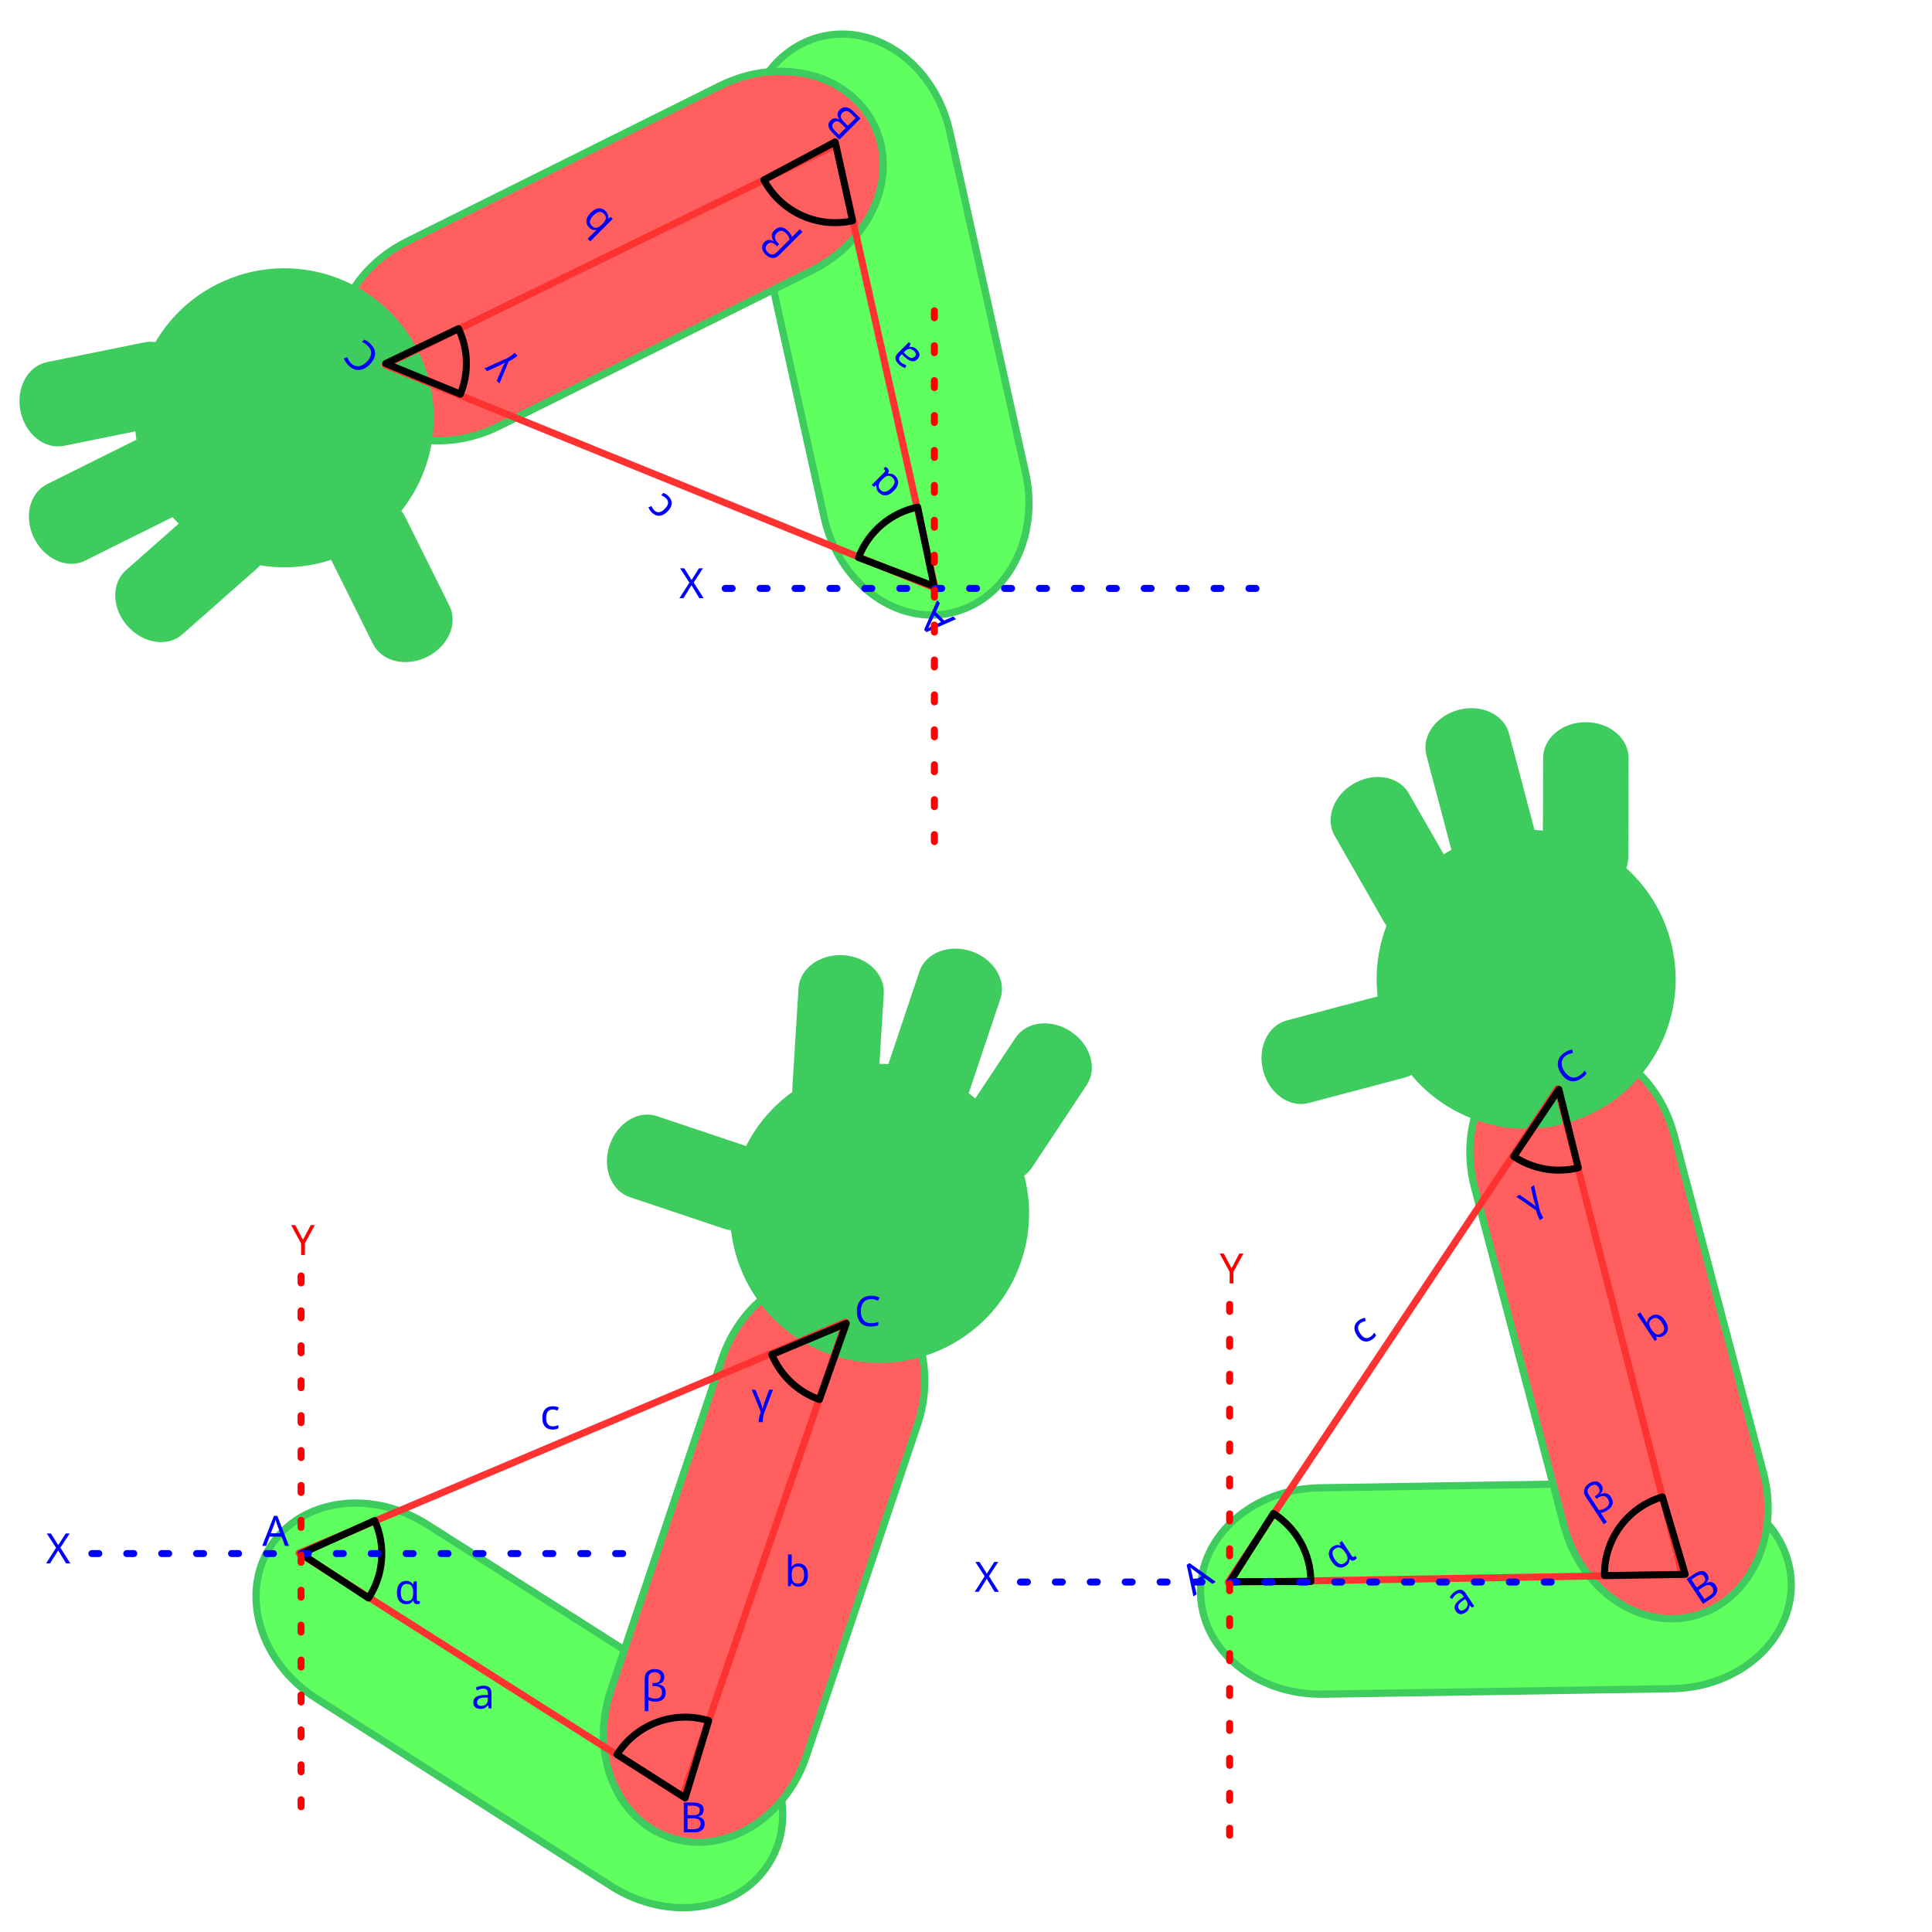
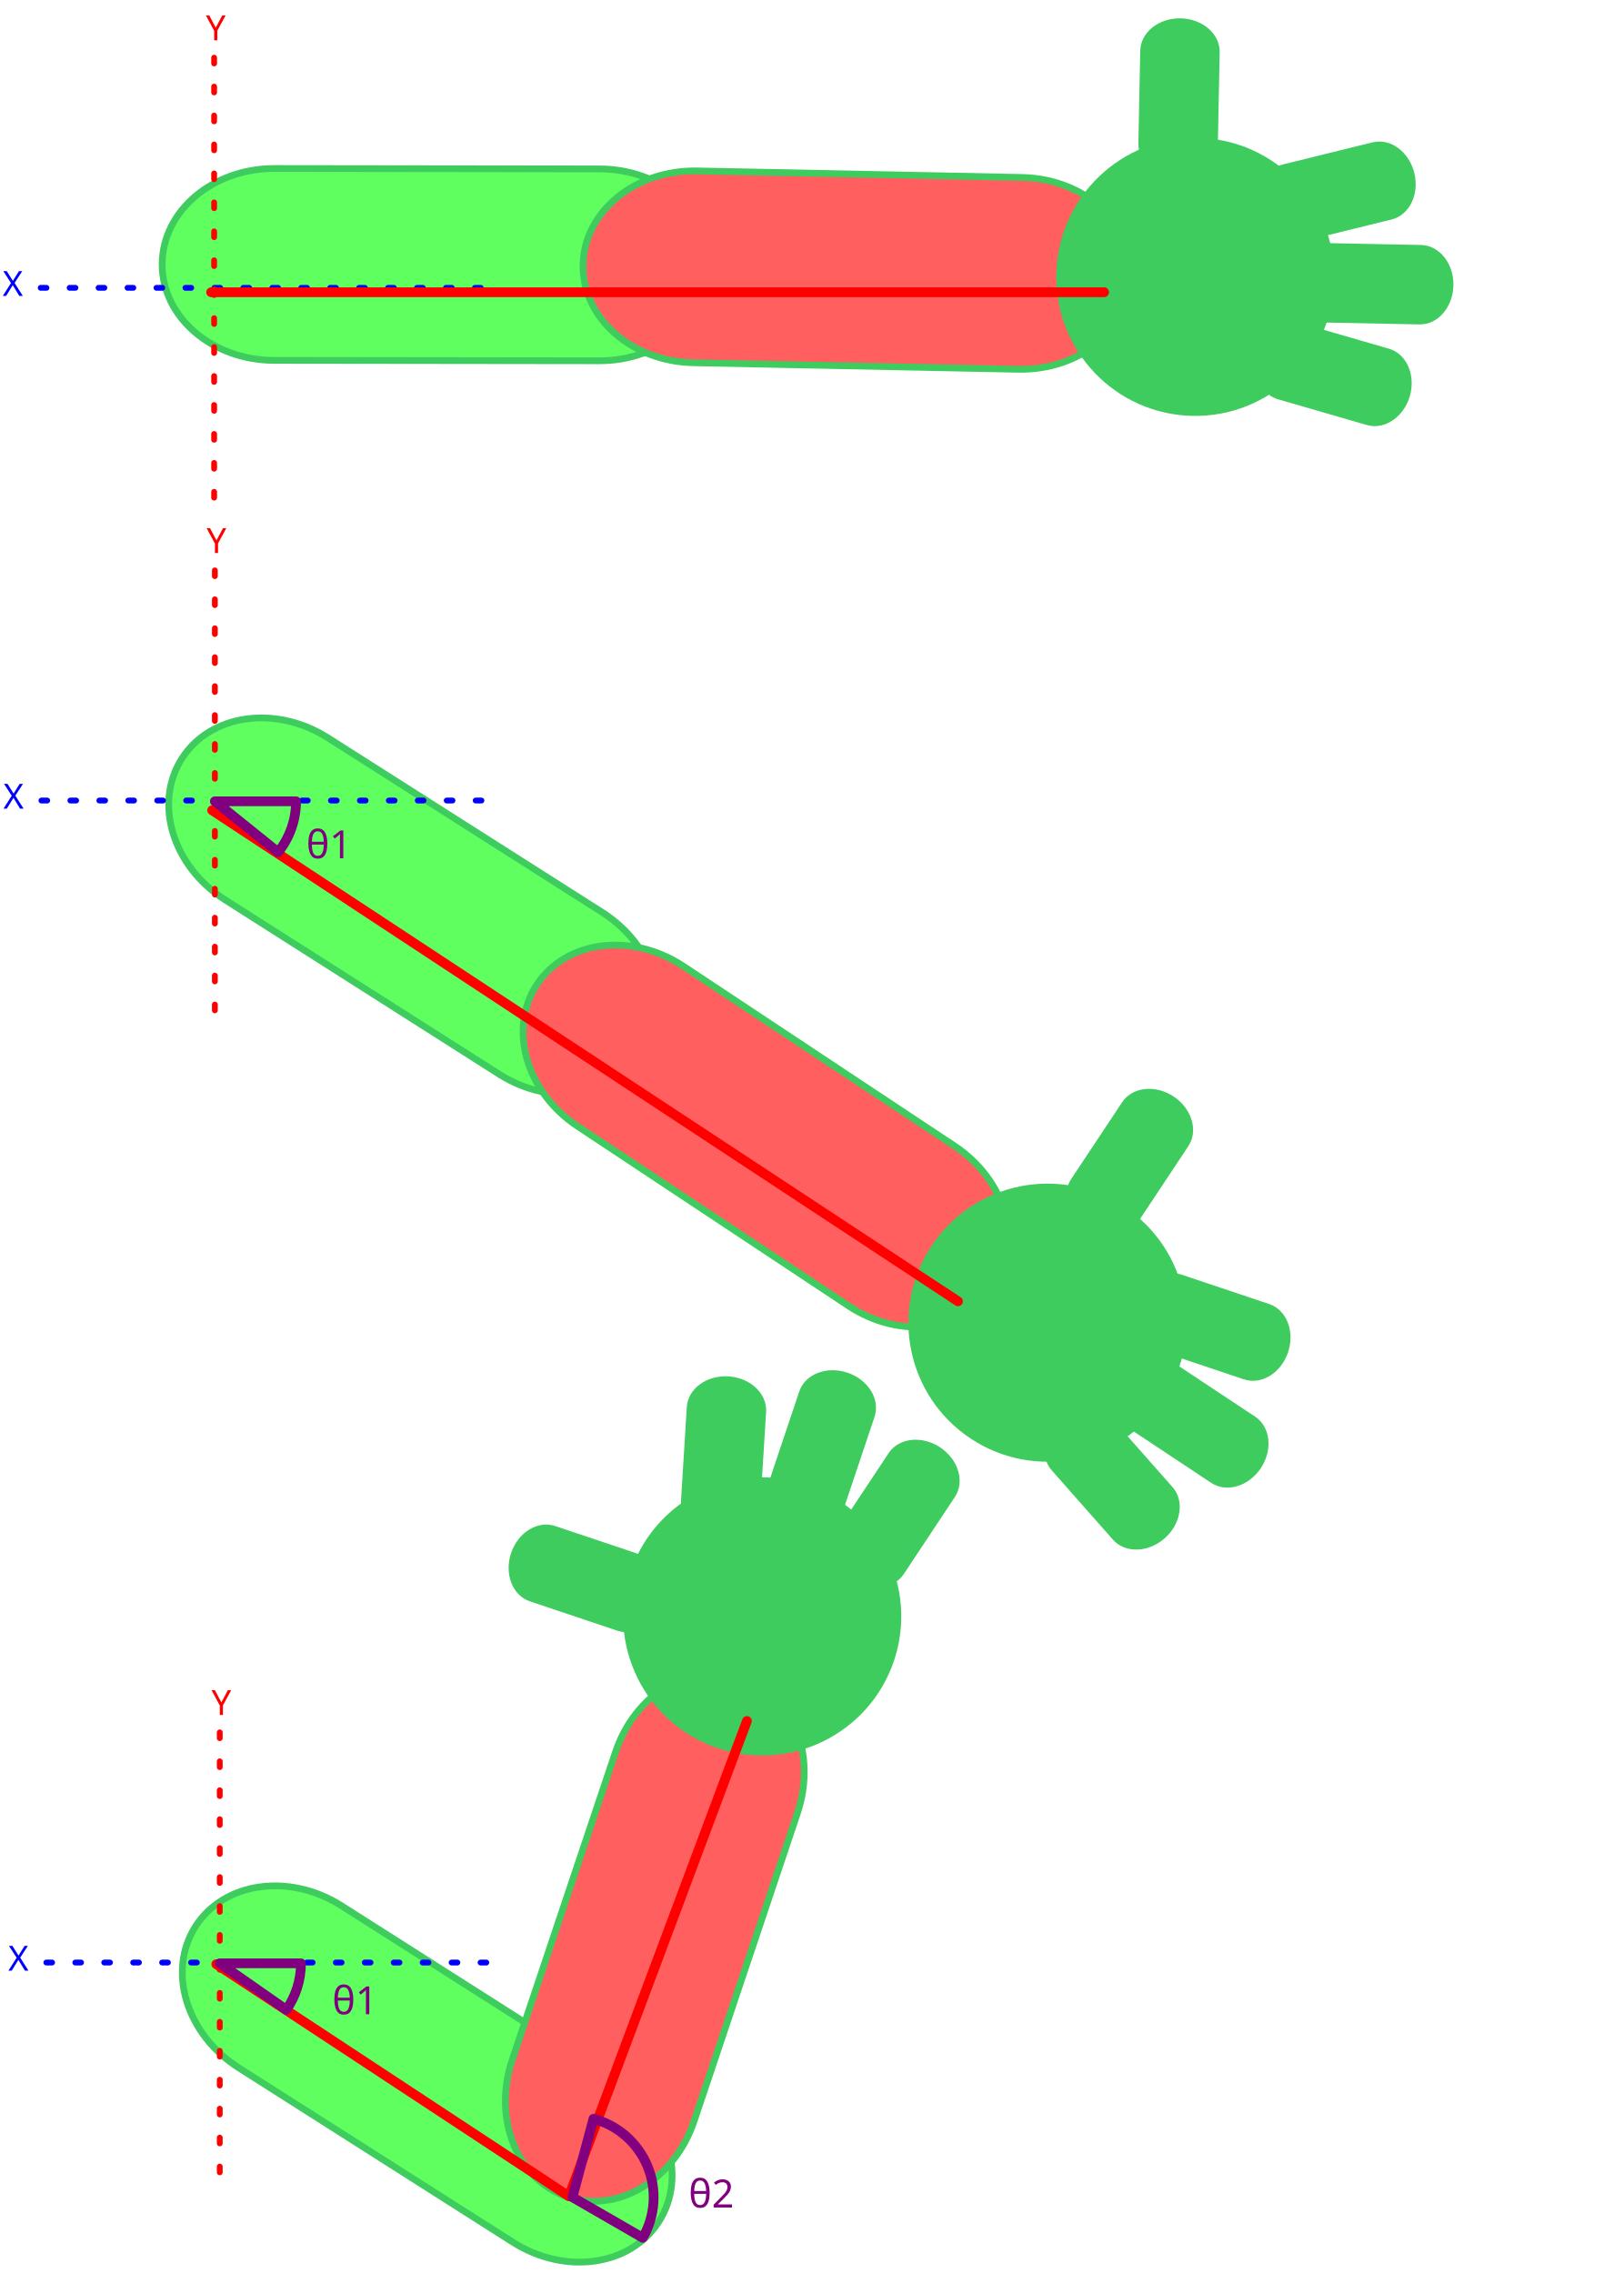
- <svg xmlns="http://www.w3.org/2000/svg" width="400" height="400" viewBox="0 0 400 400" version="1.1" id="svg1" xml:space="preserve">
+ <svg xmlns="http://www.w3.org/2000/svg" width="500" height="700" viewBox="0 0 500 700" version="1.1" id="svg1" xml:space="preserve">
  <defs id="defs1" />
  <g id="layer1">
-     <text xml:space="preserve" style="font-size:8.675px;font-family:Ubuntu;-inkscape-font-specification:Ubuntu;fill:#ff0000;fill-opacity:1;stroke:none;stroke-width:1.446;stroke-linecap:round;stroke-linejoin:round;paint-order:stroke fill markers" x="60.278" y="259.83" id="text3-0-35">
-       <tspan id="tspan3-6-6" x="60.278" y="259.83" style="stroke-width:1.446">Y</tspan>
-     </text>
-     <text xml:space="preserve" style="font-size:8.675px;font-family:Ubuntu;-inkscape-font-specification:Ubuntu;fill:#0000ff;fill-opacity:1;stroke:none;stroke-width:1.446;stroke-linecap:round;stroke-linejoin:round;paint-order:stroke fill markers" x="9.516" y="323.678" id="text3-0-35-7">
-       <tspan id="tspan3-6-6-0" x="9.516" y="323.678" style="stroke-width:1.446">X</tspan>
-     </text>
-     <g id="g7">
-       <g id="g5">
-         <rect style="fill:#5fff5f;fill-opacity:1;stroke:#3ecc5f;stroke-width:3.006;stroke-linecap:round;stroke-linejoin:round;paint-order:stroke fill markers" id="rect1" width="41.214" height="120.809" x="219.573" y="-340.664" rx="20.607" ry="24.218" transform="rotate(122.4656)" />
-         <g id="g3" transform="matrix(0.2299333,-0.6854057,0.6854057,0.2299333,-21.18606,426.4296)">
-           <g id="g2">
-             <rect style="fill:#ff5f5f;fill-opacity:1;stroke:#3ecc5f;stroke-width:4.158;stroke-linecap:round;stroke-linejoin:round;paint-order:stroke fill markers" id="rect1-7" width="57.008" height="167.107" x="161.012" y="-298.79" rx="28.504" ry="33.499" transform="rotate(90)" />
-           </g>
-           <g id="g1">
-             <rect style="fill:#3ecc5f;stroke:#3ecc5f;stroke-width:1.41;stroke-linecap:round;stroke-linejoin:round;paint-order:stroke fill markers" id="rect1-7-6" width="23.056" height="47.523" x="-324.631" y="-158.228" rx="11.528" ry="9.527" transform="scale(-1)" />
-             <rect style="fill:#3ecc5f;stroke:#3ecc5f;stroke-width:1.41;stroke-linecap:round;stroke-linejoin:round;paint-order:stroke fill markers" id="rect1-7-6-9" width="23.056" height="47.523" x="-262.279" y="284.203" rx="11.528" ry="9.527" transform="rotate(-105)" />
-             <rect style="fill:#3ecc5f;stroke:#3ecc5f;stroke-width:1.41;stroke-linecap:round;stroke-linejoin:round;paint-order:stroke fill markers" id="rect1-7-6-9-3" width="23.056" height="47.523" x="-202.062" y="350.507" rx="11.528" ry="9.527" transform="rotate(-90)" />
-             <rect style="fill:#3ecc5f;stroke:#3ecc5f;stroke-width:1.41;stroke-linecap:round;stroke-linejoin:round;paint-order:stroke fill markers" id="rect1-7-6-9-3-2" width="23.056" height="47.523" x="-128.86" y="382.83" rx="11.528" ry="9.527" transform="rotate(-75)" />
-             <circle style="fill:#3ecc5f;stroke:#3ecc5f;stroke-width:4.228;stroke-linecap:round;stroke-linejoin:round;paint-order:stroke fill markers" id="path1" cx="189.516" cy="-319.219" r="40.702" transform="rotate(90)" />
-           </g>
-         </g>
+     <rect style="fill:#5fff5f;fill-opacity:1;stroke:#3ecc5f;stroke-width:4.158;stroke-linecap:round;stroke-linejoin:round;paint-order:stroke fill markers" id="rect1" width="57.008" height="167.107" x="52.828" y="-218.181" rx="28.504" ry="33.499" transform="rotate(90.07152)" />
+     <g id="g3" transform="rotate(1.150998,5532.815,2569.103)">
+       <g id="g2">
+         <rect style="fill:#ff5f5f;fill-opacity:1;stroke:#3ecc5f;stroke-width:4.158;stroke-linecap:round;stroke-linejoin:round;paint-order:stroke fill markers" id="rect1-7" width="57.008" height="167.107" x="161.012" y="-298.79" rx="28.504" ry="33.499" transform="rotate(90)" />
      </g>
-       <g id="g6">
-         <text xml:space="preserve" style="font-size:8.675px;font-family:Ubuntu;-inkscape-font-specification:Ubuntu;fill:#0000ff;fill-opacity:1;stroke:none;stroke-width:1.446;stroke-linecap:round;stroke-linejoin:round;paint-order:stroke fill markers" x="97.588" y="353.717" id="text3">
-           <tspan id="tspan3" x="97.588" y="353.717" style="stroke-width:1.446">a</tspan>
-         </text>
-         <text xml:space="preserve" style="font-size:8.675px;font-family:Ubuntu;-inkscape-font-specification:Ubuntu;fill:#0000ff;fill-opacity:1;stroke:none;stroke-width:1.446;stroke-linecap:round;stroke-linejoin:round;paint-order:stroke fill markers" x="162.413" y="328.414" id="text3-3">
-           <tspan id="tspan3-5" x="162.413" y="328.414" style="stroke-width:1.446">b</tspan>
-         </text>
-         <text xml:space="preserve" style="font-size:8.675px;font-family:Ubuntu;-inkscape-font-specification:Ubuntu;fill:#0000ff;fill-opacity:1;stroke:none;stroke-width:1.446;stroke-linecap:round;stroke-linejoin:round;paint-order:stroke fill markers" x="111.807" y="295.882" id="text3-2">
-           <tspan id="tspan3-7" x="111.807" y="295.882" style="stroke-width:1.446">c</tspan>
-         </text>
-         <text xml:space="preserve" style="font-size:8.675px;font-family:Ubuntu;-inkscape-font-specification:Ubuntu;fill:#0000ff;fill-opacity:1;stroke:none;stroke-width:1.446;stroke-linecap:round;stroke-linejoin:round;paint-order:stroke fill markers" x="54.292" y="320.063" id="text3-0">
-           <tspan id="tspan3-6" x="54.292" y="320.063" style="stroke-width:1.446">A</tspan>
-         </text>
-         <text xml:space="preserve" style="font-size:8.675px;font-family:Ubuntu;-inkscape-font-specification:Ubuntu;fill:#0000ff;fill-opacity:1;stroke:none;stroke-width:1.446;stroke-linecap:round;stroke-linejoin:round;paint-order:stroke fill markers" x="81.698" y="332.038" id="text3-0-3">
-           <tspan id="tspan3-6-5" x="81.698" y="332.038" style="stroke-width:1.446">ɑ</tspan>
-         </text>
-         <text xml:space="preserve" style="font-size:8.675px;font-family:Ubuntu;-inkscape-font-specification:Ubuntu;fill:#0000ff;fill-opacity:1;stroke:none;stroke-width:1.446;stroke-linecap:round;stroke-linejoin:round;paint-order:stroke fill markers" x="132.746" y="352.208" id="text3-0-3-6">
-           <tspan id="tspan3-6-5-0" x="132.746" y="352.208" style="stroke-width:1.446">β</tspan>
-         </text>
-         <text xml:space="preserve" style="font-size:8.675px;font-family:Ubuntu;-inkscape-font-specification:Ubuntu;fill:#0000ff;fill-opacity:1;stroke:none;stroke-width:1.446;stroke-linecap:round;stroke-linejoin:round;paint-order:stroke fill markers" x="155.591" y="292.363" id="text3-0-3-6-8">
-           <tspan id="tspan3-6-5-0-7" x="155.591" y="292.363" style="stroke-width:1.446">γ</tspan>
-         </text>
-         <text xml:space="preserve" style="font-size:8.675px;font-family:Ubuntu;-inkscape-font-specification:Ubuntu;fill:#0000ff;fill-opacity:1;stroke:none;stroke-width:1.446;stroke-linecap:round;stroke-linejoin:round;paint-order:stroke fill markers" x="140.725" y="379.376" id="text3-7">
-           <tspan id="tspan3-9" x="140.725" y="379.376" style="stroke-width:1.446">B</tspan>
-         </text>
-         <text xml:space="preserve" style="font-size:8.675px;font-family:Ubuntu;-inkscape-font-specification:Ubuntu;fill:#0000ff;fill-opacity:1;stroke:none;stroke-width:1.446;stroke-linecap:round;stroke-linejoin:round;paint-order:stroke fill markers" x="176.872" y="274.549" id="text3-75">
-           <tspan id="tspan3-92" x="176.872" y="274.549" style="stroke-width:1.446">C</tspan>
-         </text>
-         <g id="g4">
-           <path style="fill:none;stroke:#ff3232;stroke-width:1.446;stroke-linecap:round;stroke-linejoin:round;paint-order:stroke fill markers" d="M 61.91,321.558 141.332,371.946 175.084,273.724 Z" id="path3" />
-           <path style="fill:none;stroke:#000000;stroke-width:1.446;stroke-linecap:round;stroke-linejoin:round;stroke-opacity:1;paint-order:stroke fill markers" id="path2" d="m 77.577,314.817 a 16.716,16.716 0 0 1 -1.278,16.038 l -13.968,-9.183 z" />
-           <path style="fill:none;stroke:#000000;stroke-width:1.446;stroke-linecap:round;stroke-linejoin:round;stroke-opacity:1;paint-order:stroke fill markers" id="path2-2" d="m 127.759,363.251 a 16.716,16.716 0 0 1 18.964,-7.007 l -4.868,15.992 z" />
-           <path style="fill:none;stroke:#000000;stroke-width:1.446;stroke-linecap:round;stroke-linejoin:round;stroke-opacity:1;paint-order:stroke fill markers" id="path2-2-3" d="m 169.655,289.758 a 16.716,16.716 0 0 1 -9.854,-9.305 l 15.418,-6.458 z" />
-         </g>
+       <g id="g1">
+         <rect style="fill:#3ecc5f;stroke:#3ecc5f;stroke-width:1.41;stroke-linecap:round;stroke-linejoin:round;paint-order:stroke fill markers" id="rect1-7-6" width="23.056" height="47.523" x="-324.631" y="-158.228" rx="11.528" ry="9.527" transform="scale(-1)" />
+         <rect style="fill:#3ecc5f;stroke:#3ecc5f;stroke-width:1.41;stroke-linecap:round;stroke-linejoin:round;paint-order:stroke fill markers" id="rect1-7-6-9" width="23.056" height="47.523" x="-262.279" y="284.203" rx="11.528" ry="9.527" transform="rotate(-105)" />
+         <rect style="fill:#3ecc5f;stroke:#3ecc5f;stroke-width:1.41;stroke-linecap:round;stroke-linejoin:round;paint-order:stroke fill markers" id="rect1-7-6-9-3" width="23.056" height="47.523" x="-202.062" y="350.507" rx="11.528" ry="9.527" transform="rotate(-90)" />
+         <rect style="fill:#3ecc5f;stroke:#3ecc5f;stroke-width:1.41;stroke-linecap:round;stroke-linejoin:round;paint-order:stroke fill markers" id="rect1-7-6-9-3-2" width="23.056" height="47.523" x="-128.86" y="382.83" rx="11.528" ry="9.527" transform="rotate(-75)" />
+         <circle style="fill:#3ecc5f;stroke:#3ecc5f;stroke-width:4.228;stroke-linecap:round;stroke-linejoin:round;paint-order:stroke fill markers" id="path1" cx="189.516" cy="-319.219" r="40.702" transform="rotate(90)" />
      </g>
    </g>
-     <path style="fill:#1a1a1a;stroke:#0000ff;stroke-width:1.446;stroke-linecap:round;stroke-linejoin:round;stroke-dasharray:1.446, 5.784;stroke-dashoffset:0;paint-order:stroke fill markers" d="M 19.017,321.65 H 134.373" id="path4" />
-     <path style="fill:#1a1a1a;stroke:#ff0000;stroke-width:1.446;stroke-linecap:round;stroke-linejoin:round;stroke-dasharray:1.446, 5.784;stroke-dashoffset:0;paint-order:stroke fill markers" d="M 62.331,264.168 V 379.524" id="path4-3" />
-     <text xml:space="preserve" style="font-size:8.675px;font-family:Ubuntu;-inkscape-font-specification:Ubuntu;fill:#ff0000;fill-opacity:1;stroke:none;stroke-width:1.446;stroke-linecap:round;stroke-linejoin:round;paint-order:stroke fill markers" x="252.529" y="265.722" id="text3-0-35-6">
-       <tspan id="tspan3-6-6-4" x="252.529" y="265.722" style="stroke-width:1.446">Y</tspan>
-     </text>
-     <text xml:space="preserve" style="font-size:8.675px;font-family:Ubuntu;-inkscape-font-specification:Ubuntu;fill:#0000ff;fill-opacity:1;stroke:none;stroke-width:1.446;stroke-linecap:round;stroke-linejoin:round;paint-order:stroke fill markers" x="201.766" y="329.569" id="text3-0-35-7-9">
-       <tspan id="tspan3-6-6-0-5" x="201.766" y="329.569" style="stroke-width:1.446">X</tspan>
-     </text>
-     <g id="g8" transform="rotate(-33.36315,168.154,3.617202)">
-       <g id="g5-0">
-         <rect style="fill:#5fff5f;fill-opacity:1;stroke:#3ecc5f;stroke-width:3.006;stroke-linecap:round;stroke-linejoin:round;paint-order:stroke fill markers" id="rect1-4" width="41.214" height="120.809" x="219.573" y="-340.664" rx="20.607" ry="24.218" transform="rotate(122.4656)" />
-         <g id="g4-8" transform="matrix(0.2299333,-0.6854057,0.6854057,0.2299333,-21.18606,426.4296)">
-           <g id="g2-7">
-             <rect style="fill:#ff5f5f;fill-opacity:1;stroke:#3ecc5f;stroke-width:4.158;stroke-linecap:round;stroke-linejoin:round;paint-order:stroke fill markers" id="rect1-7-1" width="57.008" height="167.107" x="161.012" y="-298.79" rx="28.504" ry="33.499" transform="rotate(90)" />
-           </g>
-           <g id="g3-7">
-             <rect style="fill:#3ecc5f;stroke:#3ecc5f;stroke-width:1.41;stroke-linecap:round;stroke-linejoin:round;paint-order:stroke fill markers" id="rect1-7-6-2" width="23.056" height="47.523" x="-324.631" y="-158.228" rx="11.528" ry="9.527" transform="scale(-1)" />
-             <rect style="fill:#3ecc5f;stroke:#3ecc5f;stroke-width:1.41;stroke-linecap:round;stroke-linejoin:round;paint-order:stroke fill markers" id="rect1-7-6-9-7" width="23.056" height="47.523" x="-262.279" y="284.203" rx="11.528" ry="9.527" transform="rotate(-105)" />
-             <rect style="fill:#3ecc5f;stroke:#3ecc5f;stroke-width:1.41;stroke-linecap:round;stroke-linejoin:round;paint-order:stroke fill markers" id="rect1-7-6-9-3-22" width="23.056" height="47.523" x="-202.062" y="350.507" rx="11.528" ry="9.527" transform="rotate(-90)" />
-             <rect style="fill:#3ecc5f;stroke:#3ecc5f;stroke-width:1.41;stroke-linecap:round;stroke-linejoin:round;paint-order:stroke fill markers" id="rect1-7-6-9-3-2-6" width="23.056" height="47.523" x="-128.86" y="382.83" rx="11.528" ry="9.527" transform="rotate(-75)" />
-             <circle style="fill:#3ecc5f;stroke:#3ecc5f;stroke-width:4.228;stroke-linecap:round;stroke-linejoin:round;paint-order:stroke fill markers" id="path1-1" cx="189.516" cy="-319.219" r="40.702" transform="rotate(90)" />
-           </g>
-         </g>
+     <g id="g4" transform="matrix(0.3771792,0,0,0.3771792,53.50862,4.620167)">
+       <text xml:space="preserve" style="font-size:28.361px;font-family:Ubuntu;-inkscape-font-specification:Ubuntu;fill:#ff0000;fill-opacity:1;stroke:none;stroke-width:4.727;stroke-linecap:round;stroke-linejoin:round;paint-order:stroke fill markers" x="26.241" y="20.654" id="text3-0-35">
+         <tspan id="tspan3-6-6" x="26.241" y="20.654" style="stroke-width:4.727">Y</tspan>
+       </text>
+       <text xml:space="preserve" style="font-size:28.361px;font-family:Ubuntu;-inkscape-font-specification:Ubuntu;fill:#0000ff;fill-opacity:1;stroke:none;stroke-width:4.727;stroke-linecap:round;stroke-linejoin:round;paint-order:stroke fill markers" x="-139.709" y="229.382" id="text3-0-35-7">
+         <tspan id="tspan3-6-6-0" x="-139.709" y="229.382" style="stroke-width:4.727">X</tspan>
+       </text>
+       <path style="fill:#1a1a1a;stroke:#0000ff;stroke-width:4.727;stroke-linecap:round;stroke-linejoin:round;stroke-dasharray:4.727, 18.907;stroke-dashoffset:0;paint-order:stroke fill markers" d="M -108.648,222.754 H 268.47" id="path4" />
+       <path style="fill:#1a1a1a;stroke:#ff0000;stroke-width:4.727;stroke-linecap:round;stroke-linejoin:round;stroke-dasharray:4.727, 18.907;stroke-dashoffset:0;paint-order:stroke fill markers" d="M 32.953,34.835 V 411.952" id="path4-3" />
+     </g>
+     <rect style="fill:#5fff5f;fill-opacity:1;stroke:#3ecc5f;stroke-width:4.158;stroke-linecap:round;stroke-linejoin:round;paint-order:stroke fill markers" id="rect1-94" width="57.008" height="167.107" x="408" y="250.932" rx="28.504" ry="33.499" transform="rotate(122.4656)" />
+     <g id="g4-7" transform="rotate(-71.45493,-145.5685,627.9022)">
+       <g id="g2-8">
+         <rect style="fill:#ff5f5f;fill-opacity:1;stroke:#3ecc5f;stroke-width:4.158;stroke-linecap:round;stroke-linejoin:round;paint-order:stroke fill markers" id="rect1-7-4" width="57.008" height="167.107" x="161.012" y="-298.79" rx="28.504" ry="33.499" transform="rotate(90)" />
      </g>
-       <g id="g7-0">
-         <text xml:space="preserve" style="font-size:8.675px;font-family:Ubuntu;-inkscape-font-specification:Ubuntu;fill:#0000ff;fill-opacity:1;stroke:none;stroke-width:1.446;stroke-linecap:round;stroke-linejoin:round;paint-order:stroke fill markers" x="97.588" y="353.717" id="text3-6">
-           <tspan id="tspan3-1" x="97.588" y="353.717" style="stroke-width:1.446">a</tspan>
-         </text>
-         <text xml:space="preserve" style="font-size:8.675px;font-family:Ubuntu;-inkscape-font-specification:Ubuntu;fill:#0000ff;fill-opacity:1;stroke:none;stroke-width:1.446;stroke-linecap:round;stroke-linejoin:round;paint-order:stroke fill markers" x="162.413" y="328.414" id="text3-3-5">
-           <tspan id="tspan3-5-9" x="162.413" y="328.414" style="stroke-width:1.446">b</tspan>
-         </text>
-         <text xml:space="preserve" style="font-size:8.675px;font-family:Ubuntu;-inkscape-font-specification:Ubuntu;fill:#0000ff;fill-opacity:1;stroke:none;stroke-width:1.446;stroke-linecap:round;stroke-linejoin:round;paint-order:stroke fill markers" x="111.807" y="295.882" id="text3-2-4">
-           <tspan id="tspan3-7-9" x="111.807" y="295.882" style="stroke-width:1.446">c</tspan>
-         </text>
-         <text xml:space="preserve" style="font-size:8.675px;font-family:Ubuntu;-inkscape-font-specification:Ubuntu;fill:#0000ff;fill-opacity:1;stroke:none;stroke-width:1.446;stroke-linecap:round;stroke-linejoin:round;paint-order:stroke fill markers" x="54.292" y="320.063" id="text3-0-0">
-           <tspan id="tspan3-6-9" x="54.292" y="320.063" style="stroke-width:1.446">A</tspan>
-         </text>
-         <text xml:space="preserve" style="font-size:8.675px;font-family:Ubuntu;-inkscape-font-specification:Ubuntu;fill:#0000ff;fill-opacity:1;stroke:none;stroke-width:1.446;stroke-linecap:round;stroke-linejoin:round;paint-order:stroke fill markers" x="81.698" y="332.038" id="text3-0-3-1">
-           <tspan id="tspan3-6-5-7" x="81.698" y="332.038" style="stroke-width:1.446">ɑ</tspan>
-         </text>
-         <text xml:space="preserve" style="font-size:8.675px;font-family:Ubuntu;-inkscape-font-specification:Ubuntu;fill:#0000ff;fill-opacity:1;stroke:none;stroke-width:1.446;stroke-linecap:round;stroke-linejoin:round;paint-order:stroke fill markers" x="132.746" y="352.208" id="text3-0-3-6-7">
-           <tspan id="tspan3-6-5-0-1" x="132.746" y="352.208" style="stroke-width:1.446">β</tspan>
-         </text>
-         <text xml:space="preserve" style="font-size:8.675px;font-family:Ubuntu;-inkscape-font-specification:Ubuntu;fill:#0000ff;fill-opacity:1;stroke:none;stroke-width:1.446;stroke-linecap:round;stroke-linejoin:round;paint-order:stroke fill markers" x="155.591" y="292.363" id="text3-0-3-6-8-1">
-           <tspan id="tspan3-6-5-0-7-5" x="155.591" y="292.363" style="stroke-width:1.446">γ</tspan>
-         </text>
-         <text xml:space="preserve" style="font-size:8.675px;font-family:Ubuntu;-inkscape-font-specification:Ubuntu;fill:#0000ff;fill-opacity:1;stroke:none;stroke-width:1.446;stroke-linecap:round;stroke-linejoin:round;paint-order:stroke fill markers" x="140.725" y="379.376" id="text3-7-9">
-           <tspan id="tspan3-9-7" x="140.725" y="379.376" style="stroke-width:1.446">B</tspan>
-         </text>
-         <text xml:space="preserve" style="font-size:8.675px;font-family:Ubuntu;-inkscape-font-specification:Ubuntu;fill:#0000ff;fill-opacity:1;stroke:none;stroke-width:1.446;stroke-linecap:round;stroke-linejoin:round;paint-order:stroke fill markers" x="176.872" y="274.549" id="text3-75-7">
-           <tspan id="tspan3-92-6" x="176.872" y="274.549" style="stroke-width:1.446">C</tspan>
-         </text>
-         <g id="g6-7">
-           <path style="fill:none;stroke:#ff3232;stroke-width:1.446;stroke-linecap:round;stroke-linejoin:round;paint-order:stroke fill markers" d="M 61.91,321.558 141.332,371.946 175.084,273.724 Z" id="path3-3" />
-           <path style="fill:none;stroke:#000000;stroke-width:1.446;stroke-linecap:round;stroke-linejoin:round;stroke-opacity:1;paint-order:stroke fill markers" id="path2-6" d="m 77.577,314.817 a 16.716,16.716 0 0 1 -1.278,16.038 l -13.968,-9.183 z" />
-           <path style="fill:none;stroke:#000000;stroke-width:1.446;stroke-linecap:round;stroke-linejoin:round;stroke-opacity:1;paint-order:stroke fill markers" id="path2-2-5" d="m 127.759,363.251 a 16.716,16.716 0 0 1 18.964,-7.007 l -4.868,15.992 z" />
-           <path style="fill:none;stroke:#000000;stroke-width:1.446;stroke-linecap:round;stroke-linejoin:round;stroke-opacity:1;paint-order:stroke fill markers" id="path2-2-3-6" d="m 169.655,289.758 a 16.716,16.716 0 0 1 -9.854,-9.305 l 15.418,-6.458 z" />
-         </g>
+       <g id="g3-5">
+         <rect style="fill:#3ecc5f;stroke:#3ecc5f;stroke-width:1.41;stroke-linecap:round;stroke-linejoin:round;paint-order:stroke fill markers" id="rect1-7-6-0" width="23.056" height="47.523" x="-324.631" y="-158.228" rx="11.528" ry="9.527" transform="scale(-1)" />
+         <rect style="fill:#3ecc5f;stroke:#3ecc5f;stroke-width:1.41;stroke-linecap:round;stroke-linejoin:round;paint-order:stroke fill markers" id="rect1-7-6-9-36" width="23.056" height="47.523" x="-262.279" y="284.203" rx="11.528" ry="9.527" transform="rotate(-105)" />
+         <rect style="fill:#3ecc5f;stroke:#3ecc5f;stroke-width:1.41;stroke-linecap:round;stroke-linejoin:round;paint-order:stroke fill markers" id="rect1-7-6-9-3-1" width="23.056" height="47.523" x="-202.062" y="350.507" rx="11.528" ry="9.527" transform="rotate(-90)" />
+         <rect style="fill:#3ecc5f;stroke:#3ecc5f;stroke-width:1.41;stroke-linecap:round;stroke-linejoin:round;paint-order:stroke fill markers" id="rect1-7-6-9-3-2-0" width="23.056" height="47.523" x="-128.86" y="382.83" rx="11.528" ry="9.527" transform="rotate(-75)" />
+         <circle style="fill:#3ecc5f;stroke:#3ecc5f;stroke-width:4.228;stroke-linecap:round;stroke-linejoin:round;paint-order:stroke fill markers" id="path1-6" cx="189.516" cy="-319.219" r="40.702" transform="rotate(90)" />
      </g>
    </g>
-     <path style="fill:#1a1a1a;stroke:#0000ff;stroke-width:1.446;stroke-linecap:round;stroke-linejoin:round;stroke-dasharray:1.446, 5.784;stroke-dashoffset:0;paint-order:stroke fill markers" d="M 211.268,327.542 H 326.624" id="path4-39" />
-     <path style="fill:#1a1a1a;stroke:#ff0000;stroke-width:1.446;stroke-linecap:round;stroke-linejoin:round;stroke-dasharray:1.446, 5.784;stroke-dashoffset:0;paint-order:stroke fill markers" d="M 254.582,270.059 V 385.415" id="path4-3-4" />
-     <text xml:space="preserve" style="font-size:8.675px;font-family:Ubuntu;-inkscape-font-specification:Ubuntu;fill:#ff0000;fill-opacity:1;stroke:none;stroke-width:1.446;stroke-linecap:round;stroke-linejoin:round;paint-order:stroke fill markers" x="191.399" y="60.004" id="text3-0-35-3">
-       <tspan id="tspan3-6-6-9" x="191.399" y="60.004" style="stroke-width:1.446">Y</tspan>
-     </text>
-     <text xml:space="preserve" style="font-size:8.675px;font-family:Ubuntu;-inkscape-font-specification:Ubuntu;fill:#0000ff;fill-opacity:1;stroke:none;stroke-width:1.446;stroke-linecap:round;stroke-linejoin:round;paint-order:stroke fill markers" x="140.637" y="123.852" id="text3-0-35-7-0">
-       <tspan id="tspan3-6-6-0-8" x="140.637" y="123.852" style="stroke-width:1.446">X</tspan>
-     </text>
-     <g id="g8-8" transform="rotate(-135,86.37357,194.3794)">
-       <g id="g5-5">
-         <rect style="fill:#5fff5f;fill-opacity:1;stroke:#3ecc5f;stroke-width:3.006;stroke-linecap:round;stroke-linejoin:round;paint-order:stroke fill markers" id="rect1-0" width="41.214" height="120.809" x="219.573" y="-340.664" rx="20.607" ry="24.218" transform="rotate(122.4656)" />
-         <g id="g4-9" transform="matrix(0.2299333,-0.6854057,0.6854057,0.2299333,-21.18606,426.4296)">
-           <g id="g2-6">
-             <rect style="fill:#ff5f5f;fill-opacity:1;stroke:#3ecc5f;stroke-width:4.158;stroke-linecap:round;stroke-linejoin:round;paint-order:stroke fill markers" id="rect1-7-3" width="57.008" height="167.107" x="161.012" y="-298.79" rx="28.504" ry="33.499" transform="rotate(90)" />
-           </g>
-           <g id="g3-8">
-             <rect style="fill:#3ecc5f;stroke:#3ecc5f;stroke-width:1.41;stroke-linecap:round;stroke-linejoin:round;paint-order:stroke fill markers" id="rect1-7-6-5" width="23.056" height="47.523" x="-324.631" y="-158.228" rx="11.528" ry="9.527" transform="scale(-1)" />
-             <rect style="fill:#3ecc5f;stroke:#3ecc5f;stroke-width:1.41;stroke-linecap:round;stroke-linejoin:round;paint-order:stroke fill markers" id="rect1-7-6-9-6" width="23.056" height="47.523" x="-262.279" y="284.203" rx="11.528" ry="9.527" transform="rotate(-105)" />
-             <rect style="fill:#3ecc5f;stroke:#3ecc5f;stroke-width:1.41;stroke-linecap:round;stroke-linejoin:round;paint-order:stroke fill markers" id="rect1-7-6-9-3-1" width="23.056" height="47.523" x="-202.062" y="350.507" rx="11.528" ry="9.527" transform="rotate(-90)" />
-             <rect style="fill:#3ecc5f;stroke:#3ecc5f;stroke-width:1.41;stroke-linecap:round;stroke-linejoin:round;paint-order:stroke fill markers" id="rect1-7-6-9-3-2-1" width="23.056" height="47.523" x="-128.86" y="382.83" rx="11.528" ry="9.527" transform="rotate(-75)" />
-             <circle style="fill:#3ecc5f;stroke:#3ecc5f;stroke-width:4.228;stroke-linecap:round;stroke-linejoin:round;paint-order:stroke fill markers" id="path1-5" cx="189.516" cy="-319.219" r="40.702" transform="rotate(90)" />
-           </g>
-         </g>
+     <g id="g5-32" transform="translate(-670.0441,-60.25773)">
+       <path style="fill:none;stroke:#ff3232;stroke-width:2;stroke-linecap:round;stroke-linejoin:round;paint-order:stroke fill markers" d="M 90.417,205.384 200.276,275.083 246.963,139.219 Z" id="path3-0" />
+       <path style="fill:none;stroke:#000000;stroke-width:2;stroke-linecap:round;stroke-linejoin:round;stroke-opacity:1;paint-order:stroke fill markers" id="path2-6" d="M 112.088,196.06 A 23.122,23.122 0 0 1 110.321,218.244 L 91,205.543 Z" />
+     </g>
+     <rect style="fill:#5fff5f;fill-opacity:1;stroke:#3ecc5f;stroke-width:4.158;stroke-linecap:round;stroke-linejoin:round;paint-order:stroke fill markers" id="rect1-9" width="57.008" height="167.107" x="439.771" y="-537.399" rx="28.504" ry="33.499" transform="rotate(122.4656)" />
+     <g id="g4-1" transform="rotate(-71.45493,491.255,402.4033)">
+       <g id="g2-2">
+         <rect style="fill:#ff5f5f;fill-opacity:1;stroke:#3ecc5f;stroke-width:4.158;stroke-linecap:round;stroke-linejoin:round;paint-order:stroke fill markers" id="rect1-7-7" width="57.008" height="167.107" x="161.012" y="-298.79" rx="28.504" ry="33.499" transform="rotate(90)" />
      </g>
-       <g id="g7-9">
-         <text xml:space="preserve" style="font-size:8.675px;font-family:Ubuntu;-inkscape-font-specification:Ubuntu;fill:#0000ff;fill-opacity:1;stroke:none;stroke-width:1.446;stroke-linecap:round;stroke-linejoin:round;paint-order:stroke fill markers" x="97.588" y="353.717" id="text3-8">
-           <tspan id="tspan3-4" x="97.588" y="353.717" style="stroke-width:1.446">a</tspan>
-         </text>
-         <text xml:space="preserve" style="font-size:8.675px;font-family:Ubuntu;-inkscape-font-specification:Ubuntu;fill:#0000ff;fill-opacity:1;stroke:none;stroke-width:1.446;stroke-linecap:round;stroke-linejoin:round;paint-order:stroke fill markers" x="162.413" y="328.414" id="text3-3-8">
-           <tspan id="tspan3-5-1" x="162.413" y="328.414" style="stroke-width:1.446">b</tspan>
-         </text>
-         <text xml:space="preserve" style="font-size:8.675px;font-family:Ubuntu;-inkscape-font-specification:Ubuntu;fill:#0000ff;fill-opacity:1;stroke:none;stroke-width:1.446;stroke-linecap:round;stroke-linejoin:round;paint-order:stroke fill markers" x="111.807" y="295.882" id="text3-2-0">
-           <tspan id="tspan3-7-3" x="111.807" y="295.882" style="stroke-width:1.446">c</tspan>
-         </text>
-         <text xml:space="preserve" style="font-size:8.675px;font-family:Ubuntu;-inkscape-font-specification:Ubuntu;fill:#0000ff;fill-opacity:1;stroke:none;stroke-width:1.446;stroke-linecap:round;stroke-linejoin:round;paint-order:stroke fill markers" x="54.292" y="320.063" id="text3-0-04">
-           <tspan id="tspan3-6-4" x="54.292" y="320.063" style="stroke-width:1.446">A</tspan>
-         </text>
-         <text xml:space="preserve" style="font-size:8.675px;font-family:Ubuntu;-inkscape-font-specification:Ubuntu;fill:#0000ff;fill-opacity:1;stroke:none;stroke-width:1.446;stroke-linecap:round;stroke-linejoin:round;paint-order:stroke fill markers" x="81.698" y="332.038" id="text3-0-3-4">
-           <tspan id="tspan3-6-5-4" x="81.698" y="332.038" style="stroke-width:1.446">ɑ</tspan>
-         </text>
-         <text xml:space="preserve" style="font-size:8.675px;font-family:Ubuntu;-inkscape-font-specification:Ubuntu;fill:#0000ff;fill-opacity:1;stroke:none;stroke-width:1.446;stroke-linecap:round;stroke-linejoin:round;paint-order:stroke fill markers" x="132.746" y="352.208" id="text3-0-3-6-76">
-           <tspan id="tspan3-6-5-0-3" x="132.746" y="352.208" style="stroke-width:1.446">β</tspan>
-         </text>
-         <text xml:space="preserve" style="font-size:8.675px;font-family:Ubuntu;-inkscape-font-specification:Ubuntu;fill:#0000ff;fill-opacity:1;stroke:none;stroke-width:1.446;stroke-linecap:round;stroke-linejoin:round;paint-order:stroke fill markers" x="155.591" y="292.363" id="text3-0-3-6-8-17">
-           <tspan id="tspan3-6-5-0-7-59" x="155.591" y="292.363" style="stroke-width:1.446">γ</tspan>
-         </text>
-         <text xml:space="preserve" style="font-size:8.675px;font-family:Ubuntu;-inkscape-font-specification:Ubuntu;fill:#0000ff;fill-opacity:1;stroke:none;stroke-width:1.446;stroke-linecap:round;stroke-linejoin:round;paint-order:stroke fill markers" x="140.725" y="379.376" id="text3-7-6">
-           <tspan id="tspan3-9-2" x="140.725" y="379.376" style="stroke-width:1.446">B</tspan>
-         </text>
-         <text xml:space="preserve" style="font-size:8.675px;font-family:Ubuntu;-inkscape-font-specification:Ubuntu;fill:#0000ff;fill-opacity:1;stroke:none;stroke-width:1.446;stroke-linecap:round;stroke-linejoin:round;paint-order:stroke fill markers" x="176.872" y="274.549" id="text3-75-1">
-           <tspan id="tspan3-92-7" x="176.872" y="274.549" style="stroke-width:1.446">C</tspan>
-         </text>
-         <g id="g6-8">
-           <path style="fill:none;stroke:#ff3232;stroke-width:1.446;stroke-linecap:round;stroke-linejoin:round;paint-order:stroke fill markers" d="M 61.91,321.558 141.332,371.946 175.084,273.724 Z" id="path3-5" />
-           <path style="fill:none;stroke:#000000;stroke-width:1.446;stroke-linecap:round;stroke-linejoin:round;stroke-opacity:1;paint-order:stroke fill markers" id="path2-7" d="m 77.577,314.817 a 16.716,16.716 0 0 1 -1.278,16.038 l -13.968,-9.183 z" />
-           <path style="fill:none;stroke:#000000;stroke-width:1.446;stroke-linecap:round;stroke-linejoin:round;stroke-opacity:1;paint-order:stroke fill markers" id="path2-2-4" d="m 127.759,363.251 a 16.716,16.716 0 0 1 18.964,-7.007 l -4.868,15.992 z" />
-           <path style="fill:none;stroke:#000000;stroke-width:1.446;stroke-linecap:round;stroke-linejoin:round;stroke-opacity:1;paint-order:stroke fill markers" id="path2-2-3-1" d="m 169.655,289.758 a 16.716,16.716 0 0 1 -9.854,-9.305 l 15.418,-6.458 z" />
-         </g>
+       <g id="g3-0">
+         <rect style="fill:#3ecc5f;stroke:#3ecc5f;stroke-width:1.41;stroke-linecap:round;stroke-linejoin:round;paint-order:stroke fill markers" id="rect1-7-6-93" width="23.056" height="47.523" x="-324.631" y="-158.228" rx="11.528" ry="9.527" transform="scale(-1)" />
+         <rect style="fill:#3ecc5f;stroke:#3ecc5f;stroke-width:1.41;stroke-linecap:round;stroke-linejoin:round;paint-order:stroke fill markers" id="rect1-7-6-9-6" width="23.056" height="47.523" x="-262.279" y="284.203" rx="11.528" ry="9.527" transform="rotate(-105)" />
+         <rect style="fill:#3ecc5f;stroke:#3ecc5f;stroke-width:1.41;stroke-linecap:round;stroke-linejoin:round;paint-order:stroke fill markers" id="rect1-7-6-9-3-0" width="23.056" height="47.523" x="-202.062" y="350.507" rx="11.528" ry="9.527" transform="rotate(-90)" />
+         <rect style="fill:#3ecc5f;stroke:#3ecc5f;stroke-width:1.41;stroke-linecap:round;stroke-linejoin:round;paint-order:stroke fill markers" id="rect1-7-6-9-3-2-6" width="23.056" height="47.523" x="-128.86" y="382.83" rx="11.528" ry="9.527" transform="rotate(-75)" />
+         <circle style="fill:#3ecc5f;stroke:#3ecc5f;stroke-width:4.228;stroke-linecap:round;stroke-linejoin:round;paint-order:stroke fill markers" id="path1-2" cx="189.516" cy="-319.219" r="40.702" transform="rotate(90)" />
      </g>
    </g>
-     <path style="fill:#1a1a1a;stroke:#0000ff;stroke-width:1.446;stroke-linecap:round;stroke-linejoin:round;stroke-dasharray:1.446, 5.784;stroke-dashoffset:0;paint-order:stroke fill markers" d="M 150.138,121.824 H 265.494" id="path4-8" />
-     <path style="fill:#1a1a1a;stroke:#ff0000;stroke-width:1.446;stroke-linecap:round;stroke-linejoin:round;stroke-dasharray:1.446, 5.784;stroke-dashoffset:0;paint-order:stroke fill markers" d="M 193.452,64.342 V 179.698" id="path4-3-5" />
+     <rect style="fill:#5fff5f;fill-opacity:1;stroke:#3ecc5f;stroke-width:4.158;stroke-linecap:round;stroke-linejoin:round;paint-order:stroke fill markers" id="rect1-2" width="57.008" height="167.107" x="138.551" y="-340.793" rx="28.504" ry="33.499" transform="rotate(122.4656)" />
+     <g id="g4-3" transform="rotate(33.54507,-40.46509,303.9421)">
+       <g id="g2-7">
+         <rect style="fill:#ff5f5f;fill-opacity:1;stroke:#3ecc5f;stroke-width:4.158;stroke-linecap:round;stroke-linejoin:round;paint-order:stroke fill markers" id="rect1-7-5" width="57.008" height="167.107" x="161.012" y="-298.79" rx="28.504" ry="33.499" transform="rotate(90)" />
+       </g>
+       <g id="g3-9">
+         <rect style="fill:#3ecc5f;stroke:#3ecc5f;stroke-width:1.41;stroke-linecap:round;stroke-linejoin:round;paint-order:stroke fill markers" id="rect1-7-6-2" width="23.056" height="47.523" x="-324.631" y="-158.228" rx="11.528" ry="9.527" transform="scale(-1)" />
+         <rect style="fill:#3ecc5f;stroke:#3ecc5f;stroke-width:1.41;stroke-linecap:round;stroke-linejoin:round;paint-order:stroke fill markers" id="rect1-7-6-9-2" width="23.056" height="47.523" x="-262.279" y="284.203" rx="11.528" ry="9.527" transform="rotate(-105)" />
+         <rect style="fill:#3ecc5f;stroke:#3ecc5f;stroke-width:1.41;stroke-linecap:round;stroke-linejoin:round;paint-order:stroke fill markers" id="rect1-7-6-9-3-8" width="23.056" height="47.523" x="-202.062" y="350.507" rx="11.528" ry="9.527" transform="rotate(-90)" />
+         <rect style="fill:#3ecc5f;stroke:#3ecc5f;stroke-width:1.41;stroke-linecap:round;stroke-linejoin:round;paint-order:stroke fill markers" id="rect1-7-6-9-3-2-9" width="23.056" height="47.523" x="-128.86" y="382.83" rx="11.528" ry="9.527" transform="rotate(-75)" />
+         <circle style="fill:#3ecc5f;stroke:#3ecc5f;stroke-width:4.228;stroke-linecap:round;stroke-linejoin:round;paint-order:stroke fill markers" id="path1-7" cx="189.516" cy="-319.219" r="40.702" transform="rotate(90)" />
+       </g>
+     </g>
+     <g id="g4-76" transform="matrix(0.3771792,0,0,0.3771792,53.73402,162.5145)">
+       <text xml:space="preserve" style="font-size:28.361px;font-family:Ubuntu;-inkscape-font-specification:Ubuntu;fill:#ff0000;fill-opacity:1;stroke:none;stroke-width:4.727;stroke-linecap:round;stroke-linejoin:round;paint-order:stroke fill markers" x="26.241" y="20.654" id="text3-0-35-5">
+         <tspan id="tspan3-6-6-6" x="26.241" y="20.654" style="stroke-width:4.727">Y</tspan>
+       </text>
+       <text xml:space="preserve" style="font-size:28.361px;font-family:Ubuntu;-inkscape-font-specification:Ubuntu;fill:#0000ff;fill-opacity:1;stroke:none;stroke-width:4.727;stroke-linecap:round;stroke-linejoin:round;paint-order:stroke fill markers" x="-139.709" y="229.382" id="text3-0-35-7-9">
+         <tspan id="tspan3-6-6-0-3" x="-139.709" y="229.382" style="stroke-width:4.727">X</tspan>
+       </text>
+       <path style="fill:#1a1a1a;stroke:#0000ff;stroke-width:4.727;stroke-linecap:round;stroke-linejoin:round;stroke-dasharray:4.727, 18.907;stroke-dashoffset:0;paint-order:stroke fill markers" d="M -108.648,222.754 H 268.47" id="path4-7" />
+       <path style="fill:#1a1a1a;stroke:#ff0000;stroke-width:4.727;stroke-linecap:round;stroke-linejoin:round;stroke-dasharray:4.727, 18.907;stroke-dashoffset:0;paint-order:stroke fill markers" d="M 32.953,34.835 V 411.952" id="path4-3-4" />
+     </g>
+     <g id="g4-76-7" transform="matrix(0.3771792,0,0,0.3771792,55.24171,520.3705)">
+       <text xml:space="preserve" style="font-size:28.361px;font-family:Ubuntu;-inkscape-font-specification:Ubuntu;fill:#ff0000;fill-opacity:1;stroke:none;stroke-width:4.727;stroke-linecap:round;stroke-linejoin:round;paint-order:stroke fill markers" x="26.241" y="20.654" id="text3-0-35-5-4">
+         <tspan id="tspan3-6-6-6-4" x="26.241" y="20.654" style="stroke-width:4.727">Y</tspan>
+       </text>
+       <text xml:space="preserve" style="font-size:28.361px;font-family:Ubuntu;-inkscape-font-specification:Ubuntu;fill:#0000ff;fill-opacity:1;stroke:none;stroke-width:4.727;stroke-linecap:round;stroke-linejoin:round;paint-order:stroke fill markers" x="-139.709" y="229.382" id="text3-0-35-7-9-3">
+         <tspan id="tspan3-6-6-0-3-0" x="-139.709" y="229.382" style="stroke-width:4.727">X</tspan>
+       </text>
+       <path style="fill:#1a1a1a;stroke:#0000ff;stroke-width:4.727;stroke-linecap:round;stroke-linejoin:round;stroke-dasharray:4.727, 18.907;stroke-dashoffset:0;paint-order:stroke fill markers" d="M -108.648,222.754 H 268.47" id="path4-7-7" />
+       <path style="fill:#1a1a1a;stroke:#ff0000;stroke-width:4.727;stroke-linecap:round;stroke-linejoin:round;stroke-dasharray:4.727, 18.907;stroke-dashoffset:0;paint-order:stroke fill markers" d="M 32.953,34.835 V 411.952" id="path4-3-4-8" />
+     </g>
+     <path style="fill:none;stroke:#ff0000;stroke-width:3;stroke-linecap:round;stroke-linejoin:round;stroke-dasharray:none;paint-order:stroke fill markers" d="M 65,90 H 195 340" id="path5" />
+     <path style="fill:none;stroke:#ff0000;stroke-width:3;stroke-linecap:round;stroke-linejoin:round;stroke-dasharray:none;paint-order:stroke fill markers" d="M 65.316,249.53 173.894,321.02 295,400.759" id="path5-6" />
+     <path style="fill:none;stroke:#ff0000;stroke-width:3;stroke-linecap:round;stroke-linejoin:round;stroke-dasharray:none;paint-order:stroke fill markers" d="M 66.608,604.893 175.186,676.384 230,530" id="path5-6-0" />
+     <path style="fill:none;stroke:#800080;stroke-width:3;stroke-linecap:round;stroke-linejoin:round;stroke-dasharray:none;paint-order:stroke fill markers" id="path6" d="m 91.163,246.774 a 25,25 0 0 1 -5.52,15.669 l -19.48,-15.669 z" />
+     <path style="fill:none;stroke:#800080;stroke-width:3;stroke-linecap:round;stroke-linejoin:round;stroke-dasharray:none;paint-order:stroke fill markers" id="path6-7" d="m 92.671,604.63 a 25,25 0 0 1 -4.502,14.312 L 67.671,604.63 Z" />
+     <path style="fill:none;stroke:#800080;stroke-width:3;stroke-linecap:round;stroke-linejoin:round;stroke-dasharray:none;paint-order:stroke fill markers" id="path6-7-6" d="m 182.747,652.51 a 25,25 0 0 1 16.627,14.581 25,25 0 0 1 -1.446,22.067 l -21.651,-12.5 z" />
+     <text xml:space="preserve" style="font-family:Ubuntu;-inkscape-font-specification:Ubuntu;fill:#800080;fill-opacity:1;stroke:none;stroke-width:3;stroke-linecap:round;stroke-linejoin:round;stroke-dasharray:none;paint-order:stroke fill markers" x="212.04" y="679.832" id="text6">
+       <tspan id="tspan6" x="212.04" y="679.832">θ2</tspan>
+     </text>
+     <text xml:space="preserve" style="font-family:Ubuntu;-inkscape-font-specification:Ubuntu;fill:#800080;fill-opacity:1;stroke:none;stroke-width:3;stroke-linecap:round;stroke-linejoin:round;stroke-dasharray:none;paint-order:stroke fill markers" x="102.304" y="620.312" id="text6-5">
+       <tspan id="tspan6-9" x="102.304" y="620.312">θ1</tspan>
+     </text>
+     <text xml:space="preserve" style="font-family:Ubuntu;-inkscape-font-specification:Ubuntu;fill:#800080;fill-opacity:1;stroke:none;stroke-width:3;stroke-linecap:round;stroke-linejoin:round;stroke-dasharray:none;paint-order:stroke fill markers" x="94.304" y="264.312" id="text6-5-1">
+       <tspan id="tspan6-9-7" x="94.304" y="264.312">θ1</tspan>
+     </text>
  </g>
</svg>
